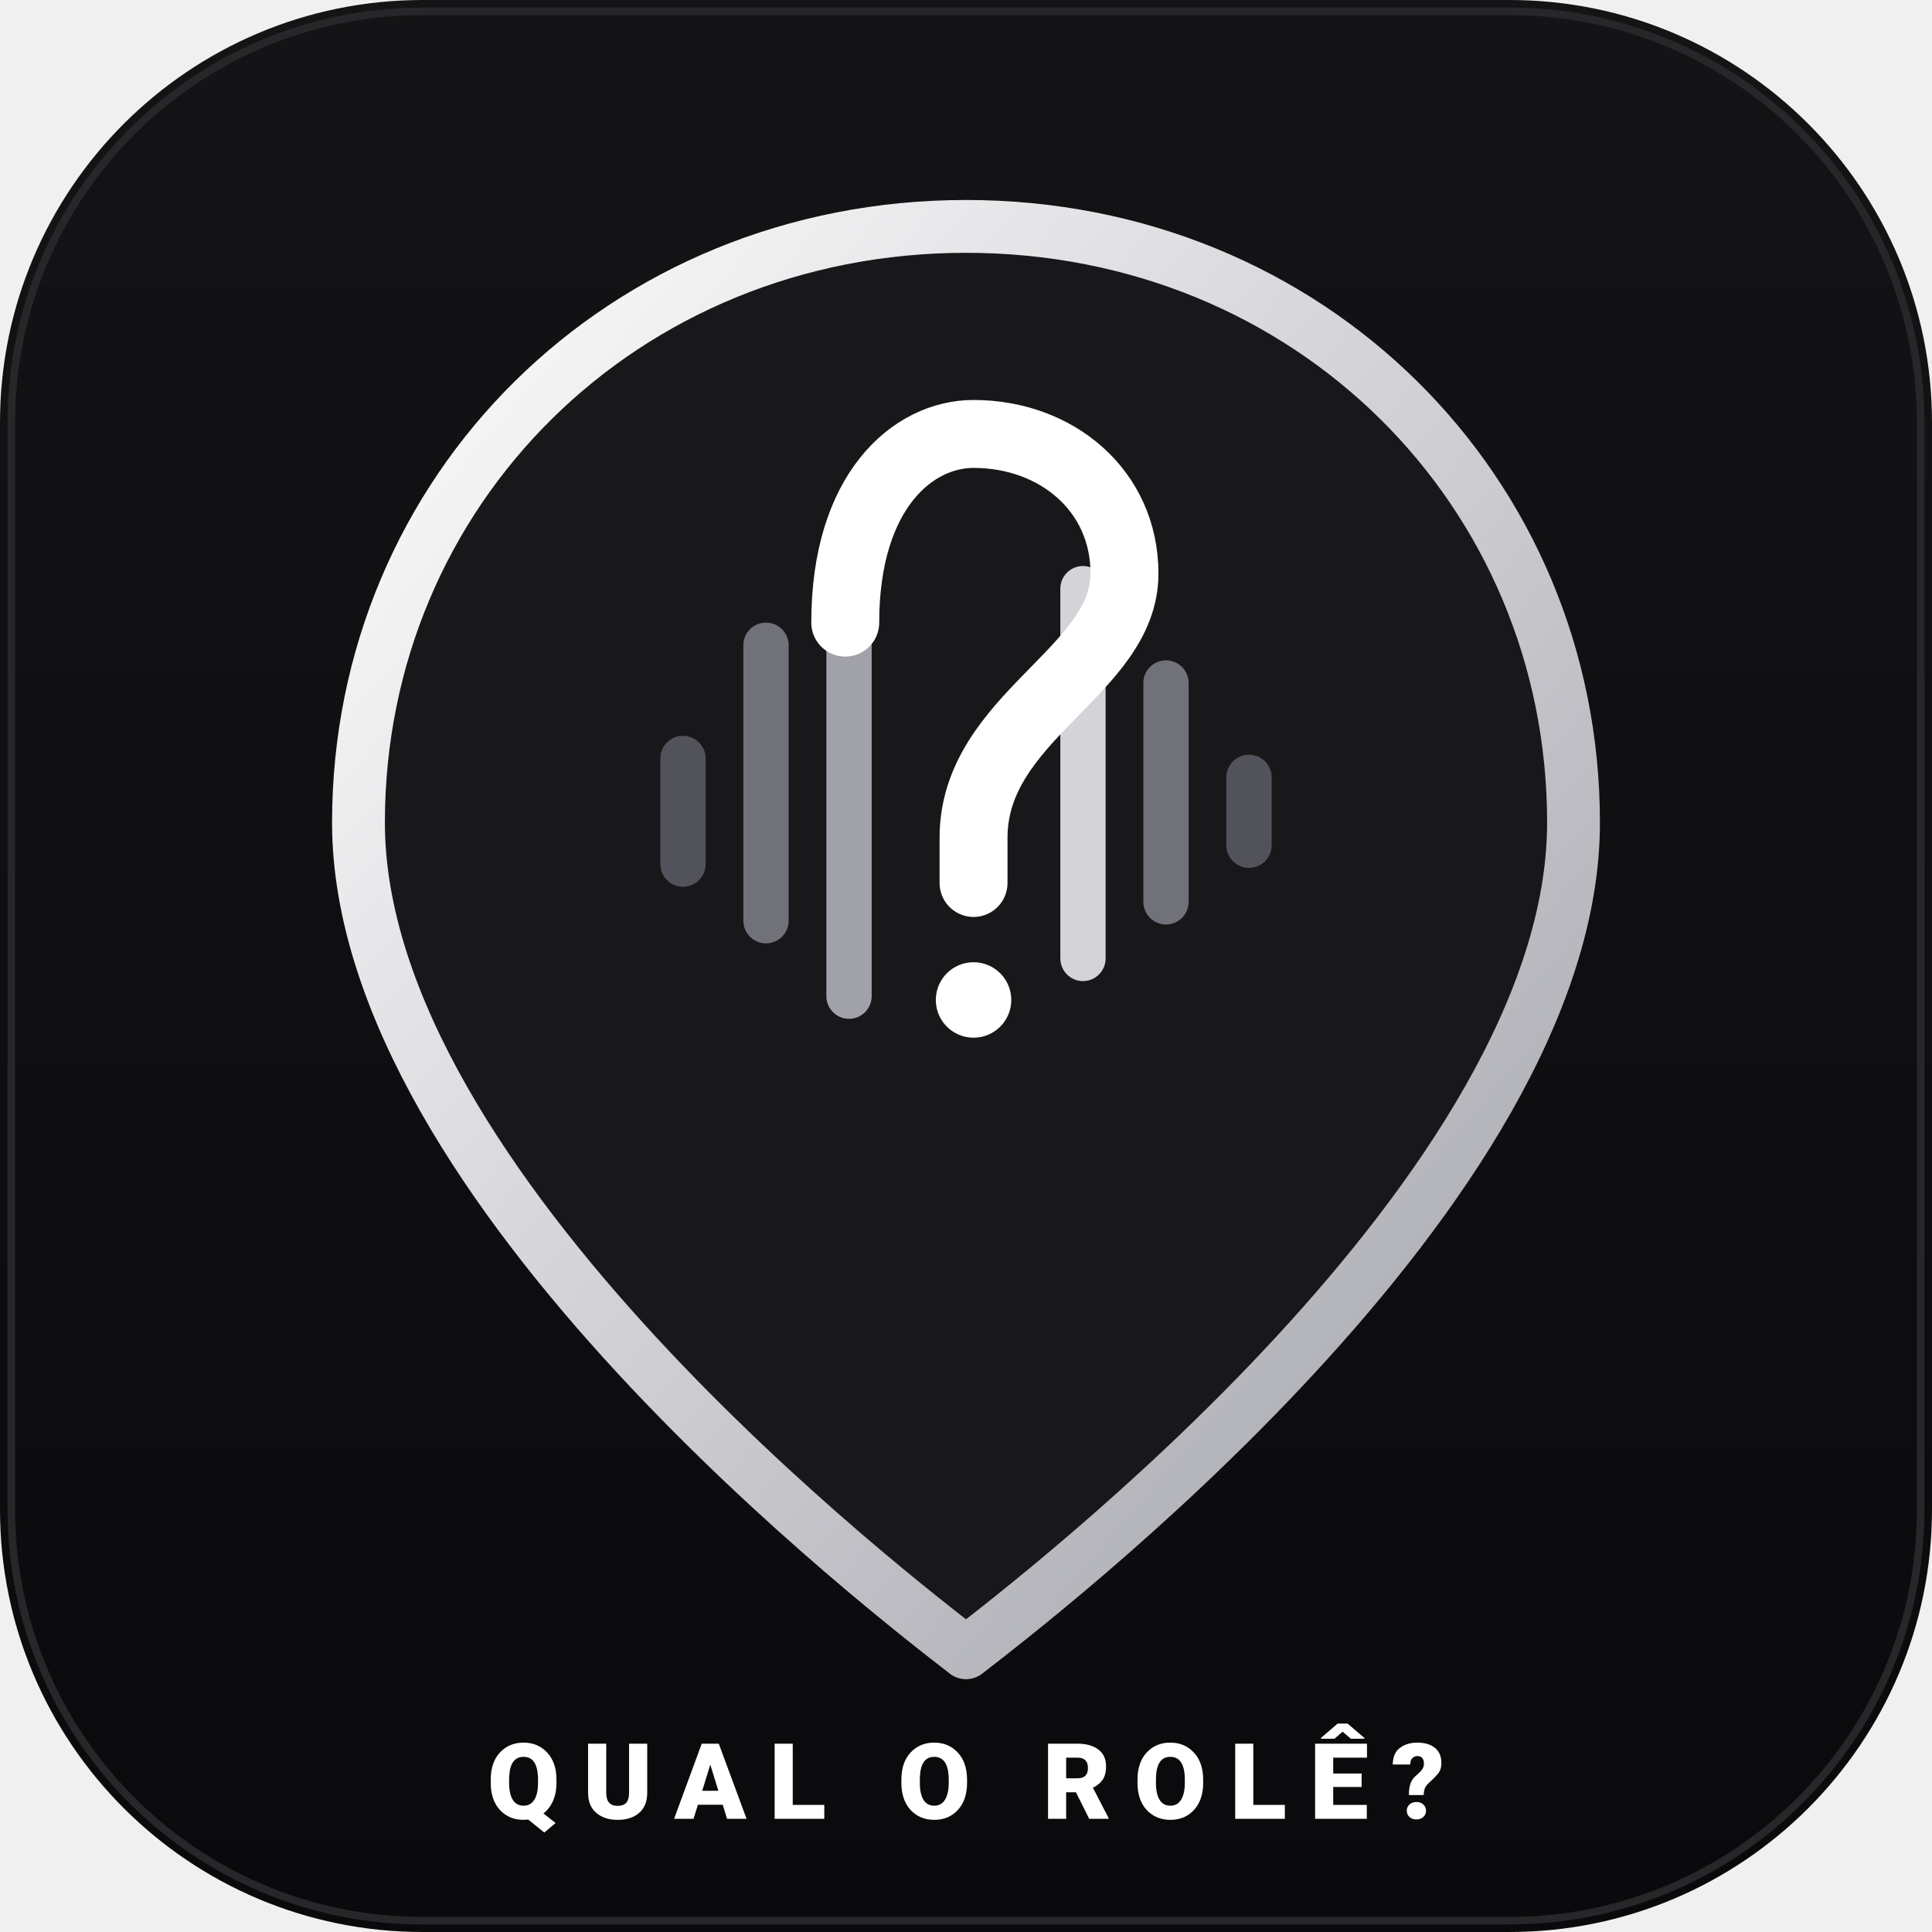
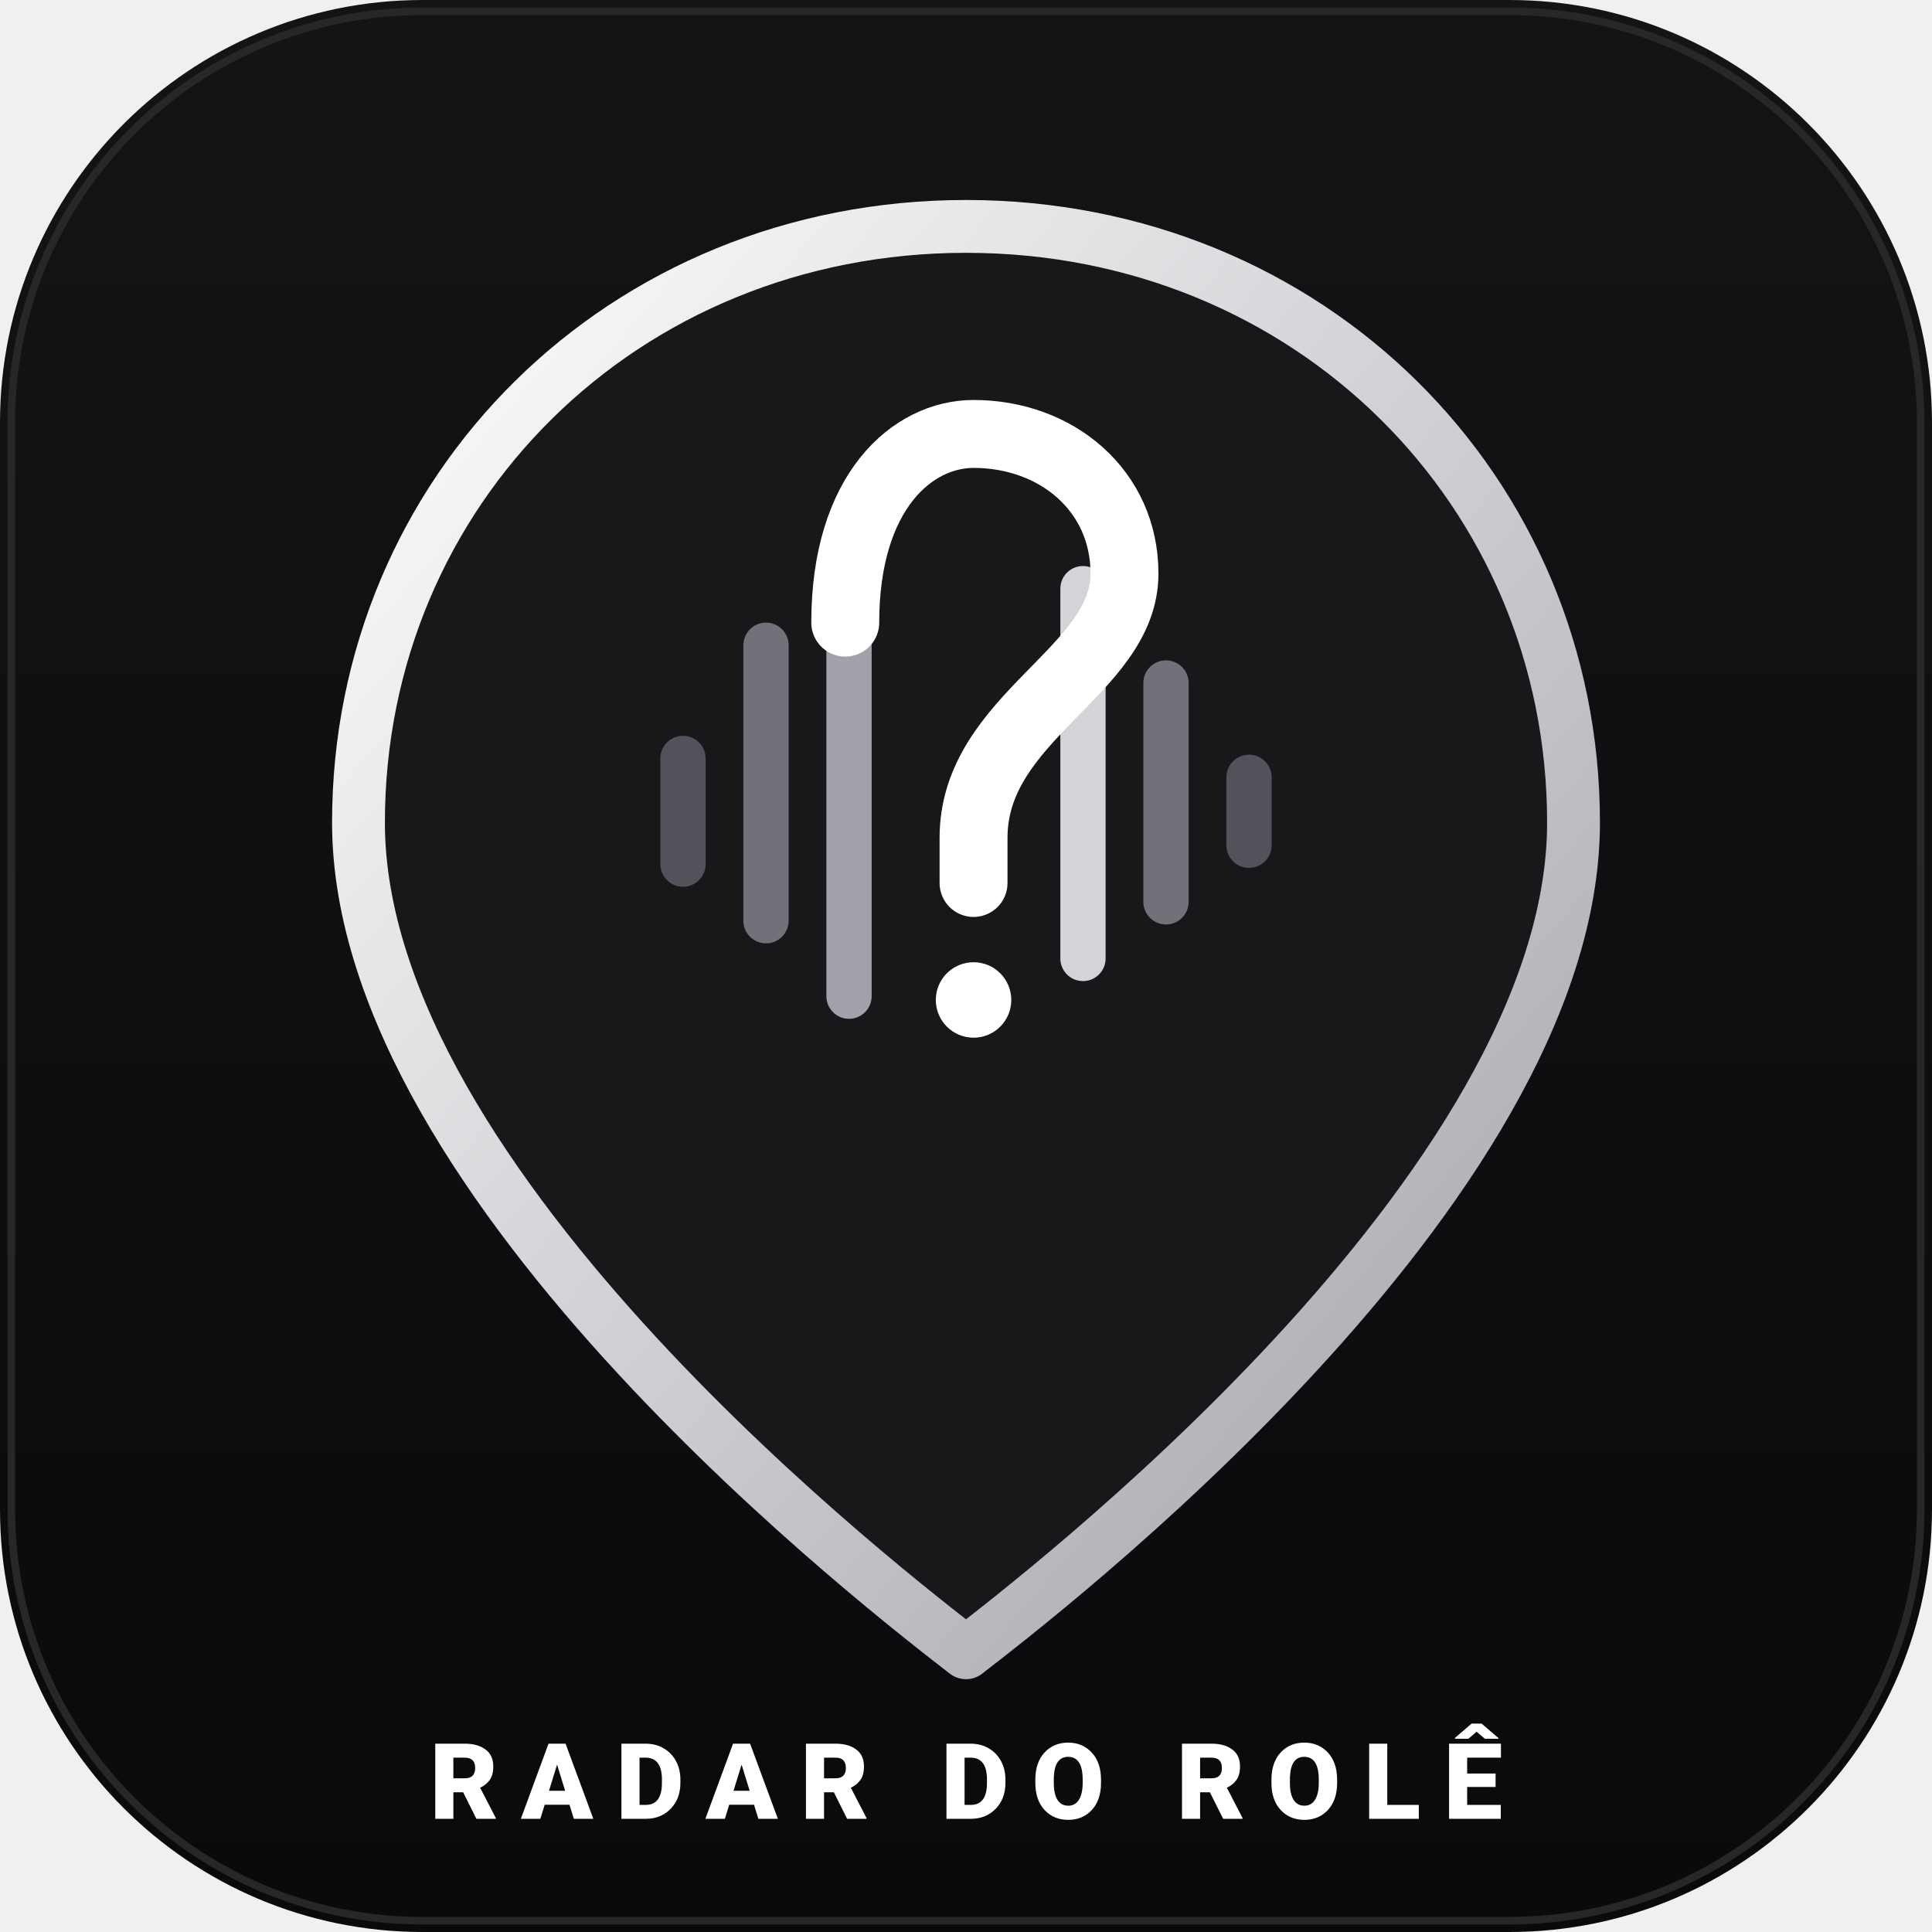
<svg xmlns="http://www.w3.org/2000/svg" viewBox="0 0 512 512" width="100%" height="100%">
  <defs>
    <linearGradient id="streetBg" x1="0%" y1="0%" x2="0%" y2="100%">
      <stop offset="0%" stop-color="#141416" />
      <stop offset="100%" stop-color="#0a0a0c" />
    </linearGradient>
    <linearGradient id="silverGradient" x1="0%" y1="0%" x2="100%" y2="100%">
      <stop offset="0%" stop-color="#FFFFFF" />
      <stop offset="100%" stop-color="#A1A1AA" />
    </linearGradient>
  </defs>
  <rect width="512" height="512" rx="112" fill="url(#streetBg)" />
  <rect width="506" height="506" x="3" y="3" rx="109" fill="none" stroke="#27272A" stroke-width="2" />
  <g>
    <path d="M 256 60               C 165 60, 95 130, 95 218               C 95 315, 238 424, 256 438               C 274 424, 417 315, 417 218               C 417 130, 347 60, 256 60 Z" fill="#18181B" stroke="url(#silverGradient)" stroke-width="14" stroke-linejoin="round" />
    <rect x="175" y="195" width="12" height="40" rx="6" fill="#52525B" />
    <rect x="197" y="165" width="12" height="85" rx="6" fill="#71717A" />
    <rect x="219" y="135" width="12" height="135" rx="6" fill="#A1A1AA" />
    <rect x="281" y="150" width="12" height="110" rx="6" fill="#D4D4D8" />
    <rect x="303" y="175" width="12" height="70" rx="6" fill="#71717A" />
    <rect x="325" y="200" width="12" height="30" rx="6" fill="#52525B" />
    <path d="M 224 165               C 224 130, 242 115, 258 115               C 280 115, 298 130, 298 152               C 298 178, 258 190, 258 222               L 258 234" fill="none" stroke="#FFFFFF" stroke-width="18" stroke-linecap="round" stroke-linejoin="round" />
    <circle cx="258" cy="265" r="10" fill="#FFFFFF" />
  </g>
  <text x="256" y="482" text-anchor="middle" font-family="-apple-system, BlinkMacSystemFont, 'Segoe UI', Roboto, sans-serif" font-size="28" font-weight="900" letter-spacing="6" fill="#FFFFFF">
-     QUAL O ROLÊ?
+     RADAR DO ROLÊ
  </text>
</svg>
